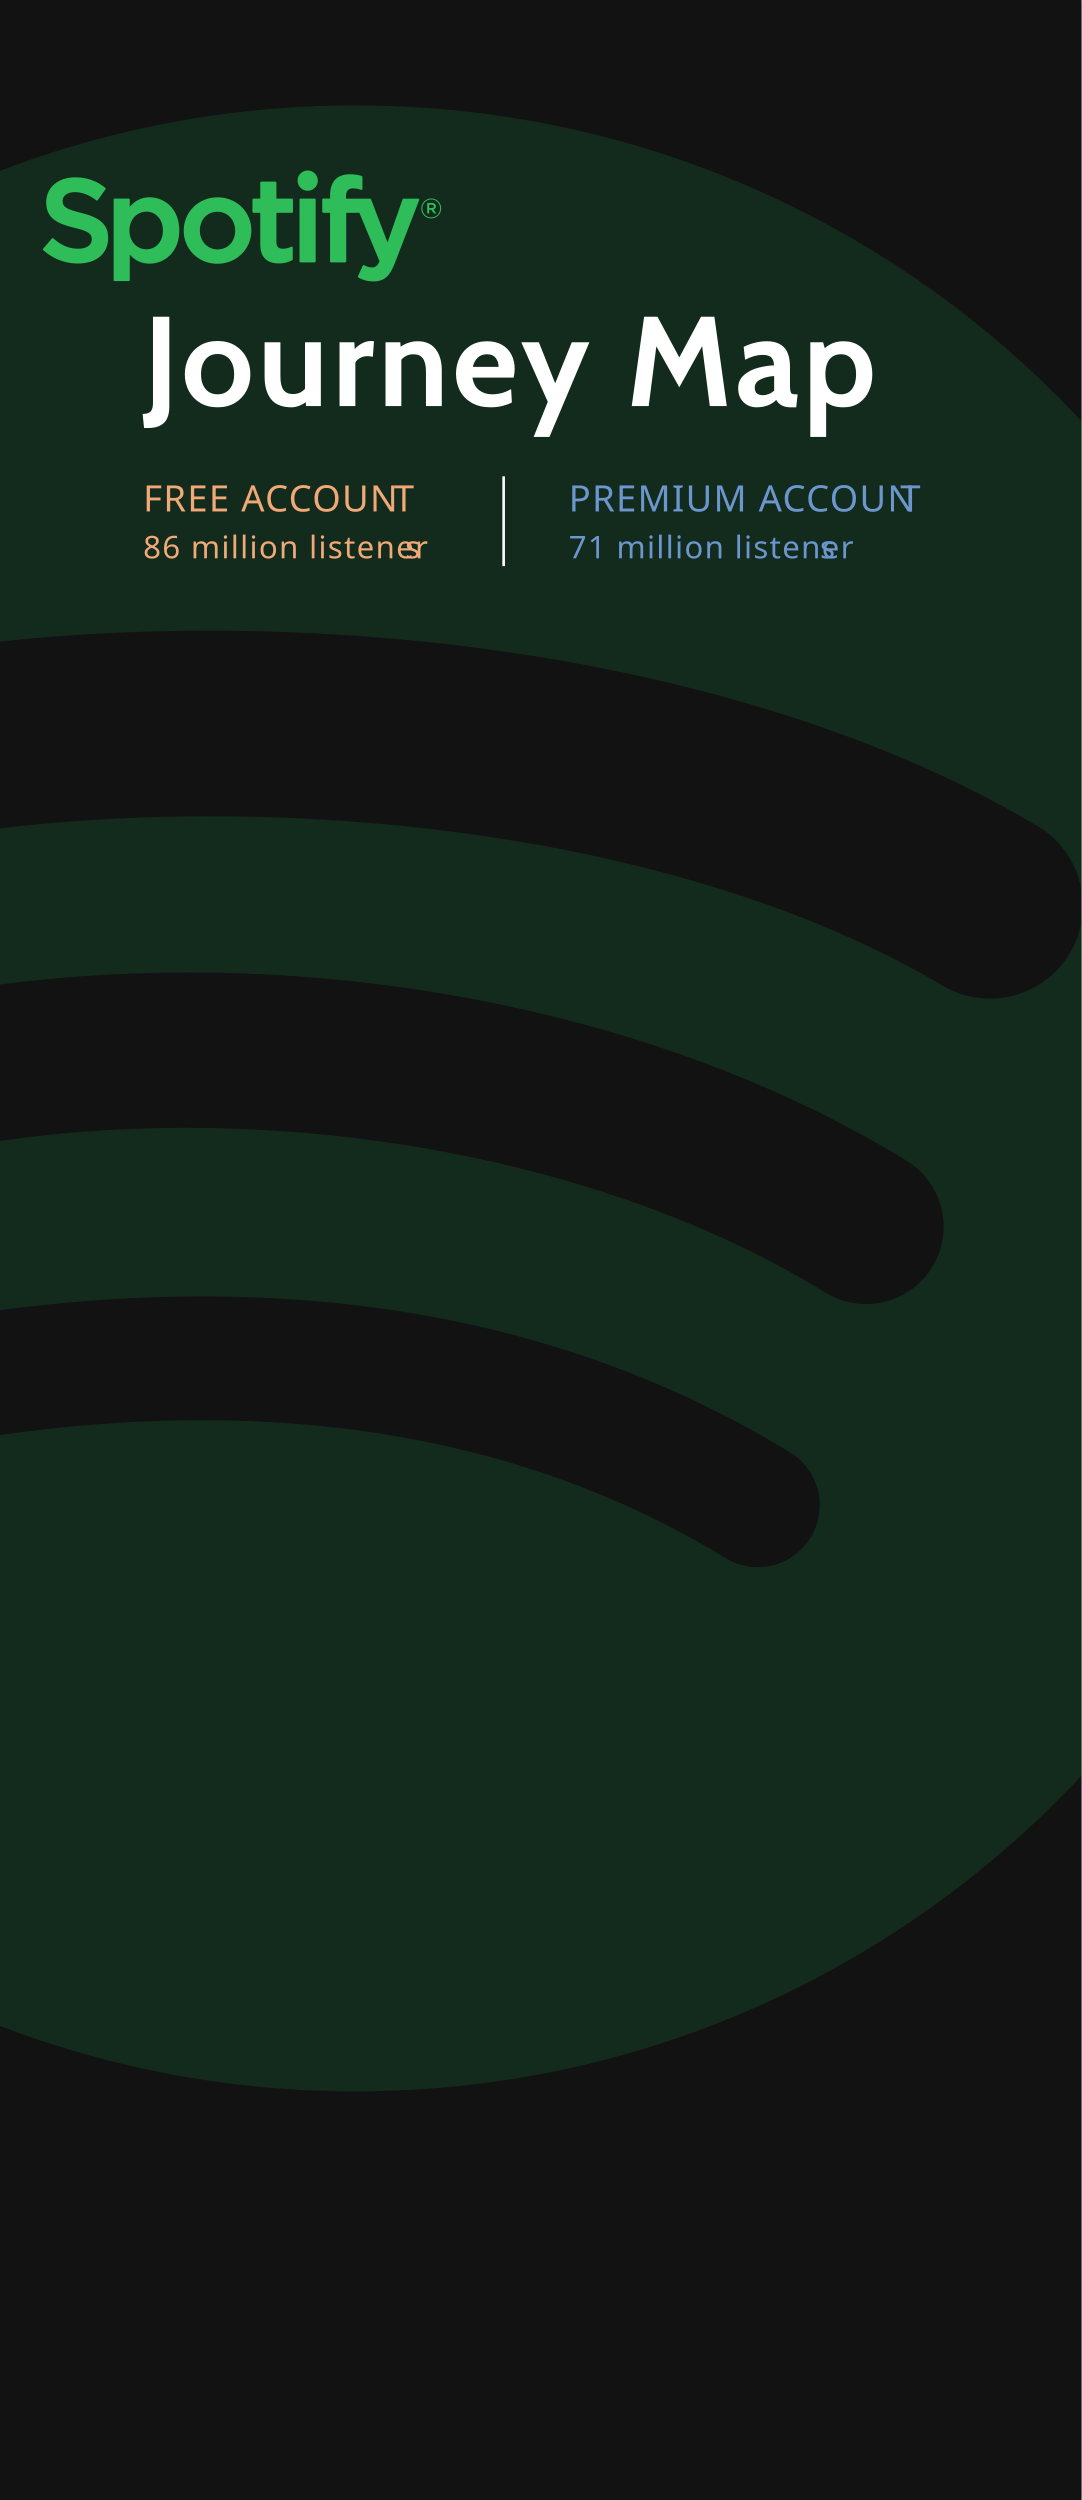
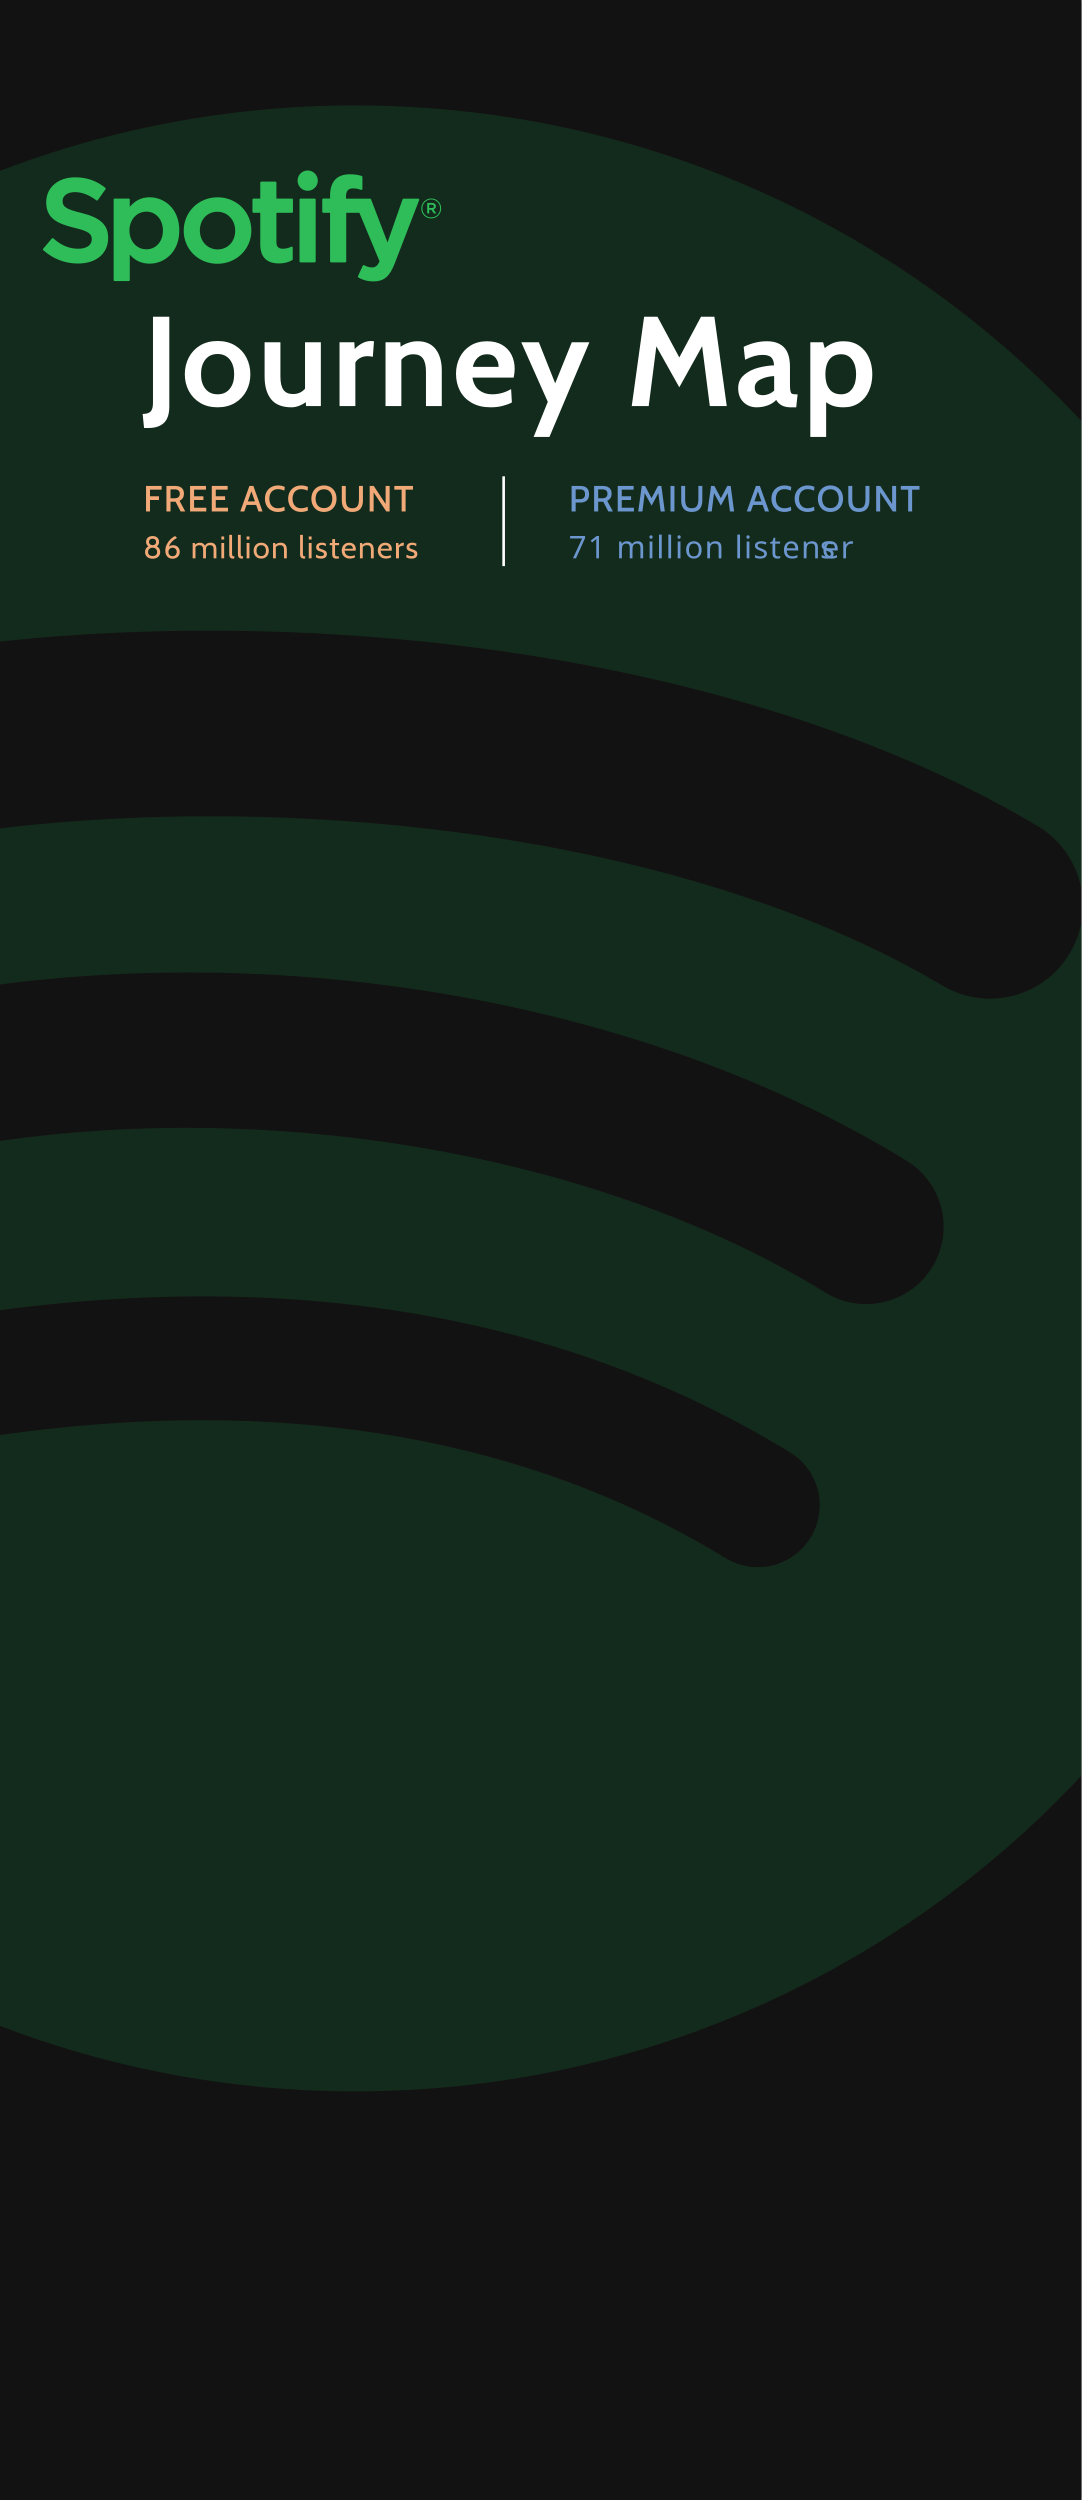
<svg xmlns="http://www.w3.org/2000/svg" xmlns:xlink="http://www.w3.org/1999/xlink" width="831px" height="1921px" viewBox="0 0 831 1921" version="1.1">
  <defs>
    <rect id="path-1" x="0" y="0" width="831" height="1921" />
    <filter x="-0.6%" y="-0.4%" width="101.7%" height="100.7%" filterUnits="objectBoundingBox" id="filter-3">
      <feOffset dx="2" dy="0" in="SourceAlpha" result="shadowOffsetOuter1" />
      <feGaussianBlur stdDeviation="2" in="shadowOffsetOuter1" result="shadowBlurOuter1" />
      <feColorMatrix values="0 0 0 0 0   0 0 0 0 0   0 0 0 0 0  0 0 0 0.5 0" type="matrix" in="shadowBlurOuter1" />
    </filter>
  </defs>
  <g id="left_column" stroke="none" stroke-width="1" fill="none" fill-rule="evenodd">
    <g id="Left-Edge">
      <mask id="mask-2" fill="white">
        <use xlink:href="#path-1" />
      </mask>
      <g id="Mask">
        <use fill="black" fill-opacity="1" filter="url(#filter-3)" xlink:href="#path-1" />
        <use fill="#121212" fill-rule="evenodd" xlink:href="#path-1" />
      </g>
      <g id="Spotify-Logo" mask="url(#mask-2)" fill="#1DB954" fill-rule="nonzero" opacity="0.15">
        <g transform="translate(-490, 81)" id="Shape">
          <path d="M763,0 C341.614,0 0,341.608 0,762.99 C0,1184.371 341.614,1526 763,1526 C1184.386,1526 1526,1184.423 1526,762.99 C1526,341.556 1184.423,0.036 762.99,0.036 L763,0 Z M1112.907,1100.454 C1106.339,1111.225 1095.757,1118.943 1083.495,1121.907 C1071.232,1124.871 1058.293,1122.837 1047.531,1116.255 C868.357,1006.749 642.836,982.013 377.246,1042.683 C360.546,1046.854 342.895,1041.672 331.101,1029.134 C319.306,1016.596 315.21,998.662 320.393,982.247 C325.576,965.832 339.227,953.501 356.082,950.009 C646.715,883.56 896.024,912.164 1097.137,1035.035 C1107.908,1041.616 1115.62,1052.208 1118.576,1064.478 C1121.532,1076.748 1119.489,1089.691 1112.897,1100.454 L1112.907,1100.454 Z M1206.295,892.718 C1189.041,920.713 1152.429,929.496 1124.471,912.304 C919.422,786.262 606.75,749.75 364.168,823.389 C343.768,829.785 321.506,824.743 305.854,810.18 C290.202,795.618 283.568,773.776 288.478,752.969 C293.388,732.162 309.086,715.59 329.597,709.561 C606.698,625.483 951.175,666.213 1186.698,810.941 C1214.672,828.163 1223.507,864.791 1206.29,892.723 L1206.295,892.718 Z M1214.313,676.381 C968.393,530.325 562.678,516.898 327.895,588.158 C303.43,595.782 276.756,589.704 258.009,572.234 C239.263,554.764 231.322,528.584 237.204,503.643 C243.087,478.702 261.89,458.83 286.467,451.578 C555.983,369.76 1004.026,385.566 1287.14,553.624 C1321.028,573.742 1332.191,617.523 1312.074,651.411 C1292.029,685.326 1248.113,696.504 1214.313,676.37 L1214.313,676.381 Z" />
        </g>
      </g>
    </g>
    <g id="FREE-VS-PREMIUM" transform="translate(110, 366)">
-       <g id="Group-3" fill="#F0A977" letter-spacing="1">
-         <text id="FREE-ACCOUNT" font-family="Cabin-Medium, Cabin" font-size="28" font-weight="400">
-           <tspan x="0" y="27">FREE ACCOUN</tspan>
-           <tspan x="192.58" y="27">T</tspan>
-         </text>
-         <text id="86-million-listeners" font-family="Cabin-Regular, Cabin" font-size="24" font-weight="normal">
-           <tspan x="0" y="63">86 million listener</tspan>
-           <tspan x="201.4" y="63">s</tspan>
-         </text>
+       <g id="Group-3" fill="#F0A977">
+         <path d="M2.212,7.4 L14.196,7.4 L14.196,10.256 L5.264,10.256 L5.264,15.324 L12.152,15.324 L12.152,18.18 L5.264,18.18 L5.264,27 L2.212,27 L2.212,7.4 Z M17.884,7.4 L24.576,7.4 C26.704,7.4 28.365,7.895 29.56,8.884 C30.755,9.873 31.352,11.367 31.352,13.364 C31.352,15.921 30.223,17.741 27.964,18.824 L32.36,27 L28.804,27 L24.912,19.524 L21.02,19.524 L21.02,27 L17.884,27 L17.884,7.4 Z M24.156,16.864 C25.5,16.864 26.503,16.561 27.166,15.954 C27.829,15.347 28.16,14.512 28.16,13.448 C28.16,12.347 27.833,11.502 27.18,10.914 C26.527,10.326 25.537,10.032 24.212,10.032 L21.02,10.032 L21.02,16.864 L24.156,16.864 Z M36.048,7.4 L48.256,7.4 L48.256,10.256 L39.128,10.256 L39.128,15.324 L46.296,15.324 L46.296,18.18 L39.128,18.18 L39.128,24.144 L48.508,24.144 L48.508,27 L36.048,27 L36.048,7.4 Z M52.728,7.4 L64.936,7.4 L64.936,10.256 L55.808,10.256 L55.808,15.324 L62.976,15.324 L62.976,18.18 L55.808,18.18 L55.808,24.144 L65.188,24.144 L65.188,27 L52.728,27 L52.728,7.4 Z M86.844,21.988 L79.48,21.988 L77.716,27 L74.636,27 L81.636,7.4 L84.688,7.4 L91.716,27 L88.608,27 L86.844,21.988 Z M85.892,19.272 L83.176,11.572 L80.46,19.272 L85.892,19.272 Z M103.552,27.392 C101.629,27.392 99.912,26.972 98.4,26.132 C96.888,25.292 95.707,24.102 94.858,22.562 C94.009,21.022 93.584,19.235 93.584,17.2 C93.584,15.165 94.018,13.378 94.886,11.838 C95.754,10.298 96.949,9.108 98.47,8.268 C99.991,7.428 101.723,7.008 103.664,7.008 C104.635,7.008 105.563,7.111 106.45,7.316 C107.337,7.521 108.125,7.801 108.816,8.156 L108.508,11.012 C106.809,10.247 105.185,9.864 103.636,9.864 C102.199,9.864 100.981,10.181 99.982,10.816 C98.983,11.451 98.227,12.319 97.714,13.42 C97.201,14.521 96.944,15.781 96.944,17.2 C96.944,18.619 97.196,19.879 97.7,20.98 C98.204,22.081 98.951,22.949 99.94,23.584 C100.929,24.219 102.133,24.536 103.552,24.536 C104.467,24.536 105.316,24.438 106.1,24.242 C106.884,24.046 107.687,23.761 108.508,23.388 L108.816,26.272 C107.155,27.019 105.4,27.392 103.552,27.392 Z M121.38,27.392 C119.457,27.392 117.74,26.972 116.228,26.132 C114.716,25.292 113.535,24.102 112.686,22.562 C111.837,21.022 111.412,19.235 111.412,17.2 C111.412,15.165 111.846,13.378 112.714,11.838 C113.582,10.298 114.777,9.108 116.298,8.268 C117.819,7.428 119.551,7.008 121.492,7.008 C122.463,7.008 123.391,7.111 124.278,7.316 C125.165,7.521 125.953,7.801 126.644,8.156 L126.336,11.012 C124.637,10.247 123.013,9.864 121.464,9.864 C120.027,9.864 118.809,10.181 117.81,10.816 C116.811,11.451 116.055,12.319 115.542,13.42 C115.029,14.521 114.772,15.781 114.772,17.2 C114.772,18.619 115.024,19.879 115.528,20.98 C116.032,22.081 116.779,22.949 117.768,23.584 C118.757,24.219 119.961,24.536 121.38,24.536 C122.295,24.536 123.144,24.438 123.928,24.242 C124.712,24.046 125.515,23.761 126.336,23.388 L126.644,26.272 C124.983,27.019 123.228,27.392 121.38,27.392 Z M138.928,27.392 C137.061,27.392 135.4,26.972 133.944,26.132 C132.488,25.292 131.345,24.102 130.514,22.562 C129.683,21.022 129.268,19.235 129.268,17.2 C129.268,15.165 129.683,13.378 130.514,11.838 C131.345,10.298 132.488,9.108 133.944,8.268 C135.4,7.428 137.061,7.008 138.928,7.008 C140.795,7.008 142.456,7.428 143.912,8.268 C145.368,9.108 146.511,10.298 147.342,11.838 C148.173,13.378 148.588,15.165 148.588,17.2 C148.588,19.235 148.173,21.022 147.342,22.562 C146.511,24.102 145.368,25.292 143.912,26.132 C142.456,26.972 140.795,27.392 138.928,27.392 Z M138.928,24.424 C140.309,24.424 141.481,24.111 142.442,23.486 C143.403,22.861 144.127,22.002 144.612,20.91 C145.097,19.818 145.34,18.581 145.34,17.2 C145.34,15.819 145.097,14.582 144.612,13.49 C144.127,12.398 143.403,11.539 142.442,10.914 C141.481,10.289 140.309,9.976 138.928,9.976 C137.547,9.976 136.375,10.289 135.414,10.914 C134.453,11.539 133.725,12.398 133.23,13.49 C132.735,14.582 132.488,15.819 132.488,17.2 C132.488,18.581 132.735,19.818 133.23,20.91 C133.725,22.002 134.453,22.861 135.414,23.486 C136.375,24.111 137.547,24.424 138.928,24.424 Z M160.76,27.392 C158.072,27.392 156.047,26.622 154.684,25.082 C153.321,23.542 152.64,21.4 152.64,18.656 L152.64,7.4 L155.692,7.4 L155.692,17.844 C155.692,19.953 156.047,21.596 156.756,22.772 C157.465,23.948 158.8,24.536 160.76,24.536 C162.72,24.536 164.055,23.948 164.764,22.772 C165.473,21.596 165.828,19.953 165.828,17.844 L165.828,7.4 L168.88,7.4 L168.88,18.656 C168.88,21.4 168.199,23.542 166.836,25.082 C165.473,26.622 163.448,27.392 160.76,27.392 Z M174.052,7.4 L177.188,7.4 L186.316,21.204 L186.316,7.4 L189.396,7.4 L189.396,27 L186.82,27 L177.104,12.384 L177.104,27 L174.052,27 L174.052,7.4 Z M198.628,10.256 L193,10.256 L193,7.4 L207.336,7.4 L207.336,10.256 L201.68,10.256 L201.68,27 L198.628,27 L198.628,10.256 Z" id="FREE-ACCOUNT" />
+         <path d="M10.584,53.808 C11.384,54.24 12.004,54.836 12.444,55.596 C12.884,56.356 13.104,57.224 13.104,58.2 C13.104,59.208 12.864,60.1 12.384,60.876 C11.904,61.652 11.224,62.256 10.344,62.688 C9.464,63.12 8.44,63.336 7.272,63.336 C6.088,63.336 5.056,63.12 4.176,62.688 C3.296,62.256 2.62,61.652 2.148,60.876 C1.676,60.1 1.44,59.208 1.44,58.2 C1.44,57.224 1.664,56.352 2.112,55.584 C2.56,54.816 3.184,54.216 3.984,53.784 C3.424,53.384 2.988,52.892 2.676,52.308 C2.364,51.724 2.208,51.088 2.208,50.4 C2.208,49.616 2.388,48.88 2.748,48.192 C3.108,47.504 3.668,46.944 4.428,46.512 C5.188,46.08 6.136,45.864 7.272,45.864 C8.408,45.864 9.348,46.08 10.092,46.512 C10.836,46.944 11.38,47.504 11.724,48.192 C12.068,48.88 12.24,49.616 12.24,50.4 C12.24,51.12 12.096,51.768 11.808,52.344 C11.52,52.92 11.112,53.408 10.584,53.808 Z M7.272,47.928 C6.392,47.928 5.708,48.152 5.22,48.6 C4.732,49.048 4.488,49.648 4.488,50.4 C4.488,51.104 4.736,51.696 5.232,52.176 C5.728,52.656 6.408,52.896 7.272,52.896 C8.12,52.896 8.78,52.66 9.252,52.188 C9.724,51.716 9.96,51.12 9.96,50.4 C9.96,49.648 9.728,49.048 9.264,48.6 C8.8,48.152 8.136,47.928 7.272,47.928 Z M7.272,61.272 C8.36,61.272 9.212,60.996 9.828,60.444 C10.444,59.892 10.752,59.144 10.752,58.2 C10.752,57.224 10.444,56.428 9.828,55.812 C9.212,55.196 8.36,54.888 7.272,54.888 C6.184,54.888 5.332,55.196 4.716,55.812 C4.1,56.428 3.792,57.224 3.792,58.2 C3.792,59.144 4.1,59.892 4.716,60.444 C5.332,60.996 6.184,61.272 7.272,61.272 Z M23.152,52.92 C24.112,52.92 24.972,53.14 25.732,53.58 C26.492,54.02 27.084,54.628 27.508,55.404 C27.932,56.18 28.144,57.048 28.144,58.008 C28.144,59.032 27.912,59.948 27.448,60.756 C26.984,61.564 26.336,62.196 25.504,62.652 C24.672,63.108 23.712,63.336 22.624,63.336 C20.88,63.336 19.512,62.768 18.52,61.632 C17.528,60.496 17.032,58.984 17.032,57.096 C17.032,55.432 17.392,53.86 18.112,52.38 C18.832,50.9 19.756,49.608 20.884,48.504 C22.012,47.4 23.208,46.52 24.472,45.864 L26.032,47.328 C24.592,48.048 23.316,48.98 22.204,50.124 C21.092,51.268 20.296,52.536 19.816,53.928 C20.712,53.256 21.824,52.92 23.152,52.92 Z M22.624,61.368 C23.568,61.368 24.332,61.056 24.916,60.432 C25.5,59.808 25.792,59.024 25.792,58.08 C25.792,57.168 25.5,56.408 24.916,55.8 C24.332,55.192 23.568,54.888 22.624,54.888 C21.68,54.888 20.912,55.192 20.32,55.8 C19.728,56.408 19.432,57.176 19.432,58.104 C19.432,59.064 19.724,59.848 20.308,60.456 C20.892,61.064 21.664,61.368 22.624,61.368 Z M51.768,51 C54.776,51 56.28,52.688 56.28,56.064 L56.28,63 L54.12,63 L54.12,56.088 C54.12,54.984 53.904,54.18 53.472,53.676 C53.04,53.172 52.336,52.92 51.36,52.92 C49.28,52.92 48.24,54.008 48.24,56.184 L48.24,63 L46.08,63 L46.08,56.52 C46.08,55.176 45.844,54.24 45.372,53.712 C44.9,53.184 44.216,52.92 43.32,52.92 C42.616,52.92 41.992,53.048 41.448,53.304 C40.904,53.56 40.488,53.944 40.2,54.456 L40.2,63 L38.04,63 L38.04,51.24 L39.72,51.24 L39.96,52.488 C40.552,51.96 41.148,51.58 41.748,51.348 C42.348,51.116 42.992,51 43.68,51 C45.472,51 46.736,51.784 47.472,53.352 C48.288,51.784 49.72,51 51.768,51 Z M60.088,46.2 L62.248,46.2 L62.248,48.6 L60.088,48.6 L60.088,46.2 Z M60.088,51.24 L62.248,51.24 L62.248,63 L60.088,63 L60.088,51.24 Z M69.2,63.24 C68.144,63.24 67.372,62.968 66.884,62.424 C66.396,61.88 66.152,61.208 66.152,60.408 L66.152,45 L68.312,45 L68.312,59.16 C68.312,59.864 68.356,60.376 68.444,60.696 C68.532,61.016 68.704,61.232 68.96,61.344 C69.216,61.456 69.632,61.512 70.208,61.512 L69.896,63.24 L69.2,63.24 Z M75.864,63.24 C74.808,63.24 74.036,62.968 73.548,62.424 C73.06,61.88 72.816,61.208 72.816,60.408 L72.816,45 L74.976,45 L74.976,59.16 C74.976,59.864 75.02,60.376 75.108,60.696 C75.196,61.016 75.368,61.232 75.624,61.344 C75.88,61.456 76.296,61.512 76.872,61.512 L76.56,63.24 L75.864,63.24 Z M79.504,46.2 L81.664,46.2 L81.664,48.6 L79.504,48.6 L79.504,46.2 Z M79.504,51.24 L81.664,51.24 L81.664,63 L79.504,63 L79.504,51.24 Z M90.728,63.24 C89.528,63.24 88.488,62.972 87.608,62.436 C86.728,61.9 86.056,61.168 85.592,60.24 C85.128,59.312 84.896,58.272 84.896,57.12 C84.896,55.968 85.128,54.928 85.592,54 C86.056,53.072 86.728,52.34 87.608,51.804 C88.488,51.268 89.528,51 90.728,51 C91.912,51 92.948,51.268 93.836,51.804 C94.724,52.34 95.4,53.072 95.864,54 C96.328,54.928 96.56,55.968 96.56,57.12 C96.56,58.272 96.328,59.312 95.864,60.24 C95.4,61.168 94.724,61.9 93.836,62.436 C92.948,62.972 91.912,63.24 90.728,63.24 Z M90.728,61.32 C91.88,61.32 92.772,60.952 93.404,60.216 C94.036,59.48 94.352,58.448 94.352,57.12 C94.352,55.792 94.036,54.76 93.404,54.024 C92.772,53.288 91.88,52.92 90.728,52.92 C89.576,52.92 88.684,53.288 88.052,54.024 C87.42,54.76 87.104,55.792 87.104,57.12 C87.104,58.448 87.42,59.48 88.052,60.216 C88.684,60.952 89.576,61.32 90.728,61.32 Z M105.6,51 C108.8,51 110.4,52.84 110.4,56.52 L110.4,63 L108.24,63 L108.24,56.52 C108.24,55.256 108.004,54.34 107.532,53.772 C107.06,53.204 106.272,52.92 105.168,52.92 C104.464,52.92 103.824,53.048 103.248,53.304 C102.672,53.56 102.24,53.944 101.952,54.456 L101.952,63 L99.792,63 L99.792,51.24 L101.472,51.24 L101.712,52.488 C102.336,51.928 102.964,51.54 103.596,51.324 C104.228,51.108 104.896,51 105.6,51 Z M123.632,63.24 C122.576,63.24 121.804,62.968 121.316,62.424 C120.828,61.88 120.584,61.208 120.584,60.408 L120.584,45 L122.744,45 L122.744,59.16 C122.744,59.864 122.788,60.376 122.876,60.696 C122.964,61.016 123.136,61.232 123.392,61.344 C123.648,61.456 124.064,61.512 124.64,61.512 L124.328,63.24 L123.632,63.24 Z M127.272,46.2 L129.432,46.2 L129.432,48.6 L127.272,48.6 L127.272,46.2 Z M127.272,51.24 L129.432,51.24 L129.432,63 L127.272,63 L127.272,51.24 Z M136.696,63.24 C135.768,63.24 134.956,63.132 134.26,62.916 C133.564,62.7 133.032,62.464 132.664,62.208 L132.928,60.12 C133.248,60.408 133.74,60.68 134.404,60.936 C135.068,61.192 135.8,61.32 136.6,61.32 C137.352,61.32 137.932,61.192 138.34,60.936 C138.748,60.68 138.952,60.32 138.952,59.856 C138.952,59.312 138.728,58.9 138.28,58.62 C137.832,58.34 137.272,58.104 136.6,57.912 C135.864,57.72 135.244,57.516 134.74,57.3 C134.236,57.084 133.804,56.752 133.444,56.304 C133.084,55.856 132.904,55.264 132.904,54.528 C132.904,53.52 133.264,52.68 133.984,52.008 C134.704,51.336 135.816,51 137.32,51 C138.008,51 138.592,51.068 139.072,51.204 C139.552,51.34 140.032,51.528 140.512,51.768 L140.248,53.736 C139.864,53.416 139.44,53.164 138.976,52.98 C138.512,52.796 137.976,52.704 137.368,52.704 C136.664,52.704 136.108,52.836 135.7,53.1 C135.292,53.364 135.088,53.76 135.088,54.288 C135.088,54.64 135.184,54.924 135.376,55.14 C135.568,55.356 135.84,55.536 136.192,55.68 C136.544,55.824 137.088,56.008 137.824,56.232 C138.736,56.504 139.524,56.888 140.188,57.384 C140.852,57.88 141.184,58.664 141.184,59.736 C141.184,60.696 140.844,61.52 140.164,62.208 C139.484,62.896 138.328,63.24 136.696,63.24 Z M148.352,63.24 C147.312,63.24 146.54,62.968 146.036,62.424 C145.532,61.88 145.28,61.216 145.28,60.432 L145.28,52.92 L143.264,52.92 L143.456,51.24 L145.28,51.24 L145.28,48.336 L147.44,48.12 L147.44,51.24 L150.536,51.24 L150.536,52.92 L147.44,52.92 L147.44,59.112 C147.44,59.928 147.488,60.488 147.584,60.792 C147.68,61.096 147.884,61.292 148.196,61.38 C148.508,61.468 149.08,61.512 149.912,61.512 L150.464,61.512 L150.296,63.24 L148.352,63.24 Z M158.928,63.24 C157.584,63.24 156.436,62.964 155.484,62.412 C154.532,61.86 153.808,61.112 153.312,60.168 C152.816,59.224 152.568,58.176 152.568,57.024 C152.568,55.92 152.796,54.908 153.252,53.988 C153.708,53.068 154.372,52.34 155.244,51.804 C156.116,51.268 157.144,51 158.328,51 C159.832,51 161.052,51.44 161.988,52.32 C162.924,53.2 163.392,54.416 163.392,55.968 C163.392,56.368 163.36,56.752 163.296,57.12 L154.776,57.12 C154.92,58.64 155.384,59.72 156.168,60.36 C156.952,61 157.96,61.32 159.192,61.32 C160.424,61.32 161.552,61.088 162.576,60.624 L162.864,62.328 C161.504,62.936 160.192,63.24 158.928,63.24 Z M161.16,55.632 C161.16,54.784 160.92,54.12 160.44,53.64 C159.96,53.16 159.24,52.92 158.28,52.92 C157.352,52.92 156.624,53.148 156.096,53.604 C155.568,54.06 155.192,54.736 154.968,55.632 L161.16,55.632 Z M172.384,51 C175.584,51 177.184,52.84 177.184,56.52 L177.184,63 L175.024,63 L175.024,56.52 C175.024,55.256 174.788,54.34 174.316,53.772 C173.844,53.204 173.056,52.92 171.952,52.92 C171.248,52.92 170.608,53.048 170.032,53.304 C169.456,53.56 169.024,53.944 168.736,54.456 L168.736,63 L166.576,63 L166.576,51.24 L168.256,51.24 L168.496,52.488 C169.12,51.928 169.748,51.54 170.38,51.324 C171.012,51.108 171.68,51 172.384,51 Z M186.632,63.24 C185.288,63.24 184.14,62.964 183.188,62.412 C182.236,61.86 181.512,61.112 181.016,60.168 C180.52,59.224 180.272,58.176 180.272,57.024 C180.272,55.92 180.5,54.908 180.956,53.988 C181.412,53.068 182.076,52.34 182.948,51.804 C183.82,51.268 184.848,51 186.032,51 C187.536,51 188.756,51.44 189.692,52.32 C190.628,53.2 191.096,54.416 191.096,55.968 C191.096,56.368 191.064,56.752 191,57.12 L182.48,57.12 C182.624,58.64 183.088,59.72 183.872,60.36 C184.656,61 185.664,61.32 186.896,61.32 C188.128,61.32 189.256,61.088 190.28,60.624 L190.568,62.328 C189.208,62.936 187.896,63.24 186.632,63.24 Z M188.864,55.632 C188.864,54.784 188.624,54.12 188.144,53.64 C187.664,53.16 186.944,52.92 185.984,52.92 C185.056,52.92 184.328,53.148 183.8,53.604 C183.272,54.06 182.896,54.736 182.672,55.632 L188.864,55.632 Z M194.28,51.24 L196.056,51.24 L196.32,53.184 C196.928,52.432 197.508,51.88 198.06,51.528 C198.612,51.176 199.192,51 199.8,51 C199.992,51 200.176,51.024 200.352,51.072 L200.136,53.448 C199.928,53.4 199.688,53.376 199.416,53.376 C198.824,53.376 198.264,53.508 197.736,53.772 C197.208,54.036 196.824,54.344 196.584,54.696 L196.584,63 L194.28,63 L194.28,51.24 Z M206.2,63.24 C205.272,63.24 204.46,63.132 203.764,62.916 C203.068,62.7 202.536,62.464 202.168,62.208 L202.432,60.12 C202.752,60.408 203.244,60.68 203.908,60.936 C204.572,61.192 205.304,61.32 206.104,61.32 C206.856,61.32 207.436,61.192 207.844,60.936 C208.252,60.68 208.456,60.32 208.456,59.856 C208.456,59.312 208.232,58.9 207.784,58.62 C207.336,58.34 206.776,58.104 206.104,57.912 C205.368,57.72 204.748,57.516 204.244,57.3 C203.74,57.084 203.308,56.752 202.948,56.304 C202.588,55.856 202.408,55.264 202.408,54.528 C202.408,53.52 202.768,52.68 203.488,52.008 C204.208,51.336 205.32,51 206.824,51 C207.512,51 208.096,51.068 208.576,51.204 C209.056,51.34 209.536,51.528 210.016,51.768 L209.752,53.736 C209.368,53.416 208.944,53.164 208.48,52.98 C208.016,52.796 207.48,52.704 206.872,52.704 C206.168,52.704 205.612,52.836 205.204,53.1 C204.796,53.364 204.592,53.76 204.592,54.288 C204.592,54.64 204.688,54.924 204.88,55.14 C205.072,55.356 205.344,55.536 205.696,55.68 C206.048,55.824 206.592,56.008 207.328,56.232 C208.24,56.504 209.028,56.888 209.692,57.384 C210.356,57.88 210.688,58.664 210.688,59.736 C210.688,60.696 210.348,61.52 209.668,62.208 C208.988,62.896 207.832,63.24 206.2,63.24 Z" id="86-million-listeners" />
      </g>
-       <g id="Group-2" transform="translate(327, 0)" fill="#6C96CE" letter-spacing="1">
-         <text id="PREMIUM-ACCOUNT" font-family="Cabin-Medium, Cabin" font-size="28" font-weight="400">
-           <tspan x="0" y="27">PREMIUM ACCOUN</tspan>
-           <tspan x="254.772" y="27">T</tspan>
-         </text>
-         <text id="71-million-listeners" font-family="Cabin-Regular, Cabin" font-size="24" font-weight="normal">
+       <g id="Group-2" transform="translate(327, 0)" fill="#6C96CE">
+         <path d="M2.212,7.4 L8.876,7.4 C13.393,7.4 15.652,9.519 15.652,13.756 C15.652,15.921 15.069,17.531 13.902,18.586 C12.735,19.641 11.079,20.168 8.932,20.168 L5.348,20.168 L5.348,27 L2.212,27 L2.212,7.4 Z M8.512,17.536 C9.856,17.536 10.864,17.228 11.536,16.612 C12.208,15.996 12.544,15.053 12.544,13.784 C12.544,12.496 12.217,11.549 11.564,10.942 C10.911,10.335 9.884,10.032 8.484,10.032 L5.348,10.032 L5.348,17.536 L8.512,17.536 Z M19.508,7.4 L26.2,7.4 C28.328,7.4 29.989,7.895 31.184,8.884 C32.379,9.873 32.976,11.367 32.976,13.364 C32.976,15.921 31.847,17.741 29.588,18.824 L33.984,27 L30.428,27 L26.536,19.524 L22.644,19.524 L22.644,27 L19.508,27 L19.508,7.4 Z M25.78,16.864 C27.124,16.864 28.127,16.561 28.79,15.954 C29.453,15.347 29.784,14.512 29.784,13.448 C29.784,12.347 29.457,11.502 28.804,10.914 C28.151,10.326 27.161,10.032 25.836,10.032 L22.644,10.032 L22.644,16.864 L25.78,16.864 Z M37.672,7.4 L49.88,7.4 L49.88,10.256 L40.752,10.256 L40.752,15.324 L47.92,15.324 L47.92,18.18 L40.752,18.18 L40.752,24.144 L50.132,24.144 L50.132,27 L37.672,27 L37.672,7.4 Z M70.648,27 L68.856,12.916 L63.676,22.576 L58.412,12.944 L56.62,27 L53.428,27 L56.116,7.4 L58.664,7.4 L63.648,16.78 L68.604,7.4 L71.18,7.4 L73.84,27 L70.648,27 Z M78.2,7.4 L81.252,7.4 L81.252,27 L78.2,27 L78.2,7.4 Z M94.544,27.392 C91.856,27.392 89.831,26.622 88.468,25.082 C87.105,23.542 86.424,21.4 86.424,18.656 L86.424,7.4 L89.476,7.4 L89.476,17.844 C89.476,19.953 89.831,21.596 90.54,22.772 C91.249,23.948 92.584,24.536 94.544,24.536 C96.504,24.536 97.839,23.948 98.548,22.772 C99.257,21.596 99.612,19.953 99.612,17.844 L99.612,7.4 L102.664,7.4 L102.664,18.656 C102.664,21.4 101.983,23.542 100.62,25.082 C99.257,26.622 97.232,27.392 94.544,27.392 Z M123.908,27 L122.116,12.916 L116.936,22.576 L111.672,12.944 L109.88,27 L106.688,27 L109.376,7.4 L111.924,7.4 L116.908,16.78 L121.864,7.4 L124.44,7.4 L127.1,27 L123.908,27 Z M149.036,21.988 L141.672,21.988 L139.908,27 L136.828,27 L143.828,7.4 L146.88,7.4 L153.908,27 L150.8,27 L149.036,21.988 Z M148.084,19.272 L145.368,11.572 L142.652,19.272 L148.084,19.272 Z M165.744,27.392 C163.821,27.392 162.104,26.972 160.592,26.132 C159.08,25.292 157.899,24.102 157.05,22.562 C156.201,21.022 155.776,19.235 155.776,17.2 C155.776,15.165 156.21,13.378 157.078,11.838 C157.946,10.298 159.141,9.108 160.662,8.268 C162.183,7.428 163.915,7.008 165.856,7.008 C166.827,7.008 167.755,7.111 168.642,7.316 C169.529,7.521 170.317,7.801 171.008,8.156 L170.7,11.012 C169.001,10.247 167.377,9.864 165.828,9.864 C164.391,9.864 163.173,10.181 162.174,10.816 C161.175,11.451 160.419,12.319 159.906,13.42 C159.393,14.521 159.136,15.781 159.136,17.2 C159.136,18.619 159.388,19.879 159.892,20.98 C160.396,22.081 161.143,22.949 162.132,23.584 C163.121,24.219 164.325,24.536 165.744,24.536 C166.659,24.536 167.508,24.438 168.292,24.242 C169.076,24.046 169.879,23.761 170.7,23.388 L171.008,26.272 C169.347,27.019 167.592,27.392 165.744,27.392 Z M183.572,27.392 C181.649,27.392 179.932,26.972 178.42,26.132 C176.908,25.292 175.727,24.102 174.878,22.562 C174.029,21.022 173.604,19.235 173.604,17.2 C173.604,15.165 174.038,13.378 174.906,11.838 C175.774,10.298 176.969,9.108 178.49,8.268 C180.011,7.428 181.743,7.008 183.684,7.008 C184.655,7.008 185.583,7.111 186.47,7.316 C187.357,7.521 188.145,7.801 188.836,8.156 L188.528,11.012 C186.829,10.247 185.205,9.864 183.656,9.864 C182.219,9.864 181.001,10.181 180.002,10.816 C179.003,11.451 178.247,12.319 177.734,13.42 C177.221,14.521 176.964,15.781 176.964,17.2 C176.964,18.619 177.216,19.879 177.72,20.98 C178.224,22.081 178.971,22.949 179.96,23.584 C180.949,24.219 182.153,24.536 183.572,24.536 C184.487,24.536 185.336,24.438 186.12,24.242 C186.904,24.046 187.707,23.761 188.528,23.388 L188.836,26.272 C187.175,27.019 185.42,27.392 183.572,27.392 Z M201.12,27.392 C199.253,27.392 197.592,26.972 196.136,26.132 C194.68,25.292 193.537,24.102 192.706,22.562 C191.875,21.022 191.46,19.235 191.46,17.2 C191.46,15.165 191.875,13.378 192.706,11.838 C193.537,10.298 194.68,9.108 196.136,8.268 C197.592,7.428 199.253,7.008 201.12,7.008 C202.987,7.008 204.648,7.428 206.104,8.268 C207.56,9.108 208.703,10.298 209.534,11.838 C210.365,13.378 210.78,15.165 210.78,17.2 C210.78,19.235 210.365,21.022 209.534,22.562 C208.703,24.102 207.56,25.292 206.104,26.132 C204.648,26.972 202.987,27.392 201.12,27.392 Z M201.12,24.424 C202.501,24.424 203.673,24.111 204.634,23.486 C205.595,22.861 206.319,22.002 206.804,20.91 C207.289,19.818 207.532,18.581 207.532,17.2 C207.532,15.819 207.289,14.582 206.804,13.49 C206.319,12.398 205.595,11.539 204.634,10.914 C203.673,10.289 202.501,9.976 201.12,9.976 C199.739,9.976 198.567,10.289 197.606,10.914 C196.645,11.539 195.917,12.398 195.422,13.49 C194.927,14.582 194.68,15.819 194.68,17.2 C194.68,18.581 194.927,19.818 195.422,20.91 C195.917,22.002 196.645,22.861 197.606,23.486 C198.567,24.111 199.739,24.424 201.12,24.424 Z M222.952,27.392 C220.264,27.392 218.239,26.622 216.876,25.082 C215.513,23.542 214.832,21.4 214.832,18.656 L214.832,7.4 L217.884,7.4 L217.884,17.844 C217.884,19.953 218.239,21.596 218.948,22.772 C219.657,23.948 220.992,24.536 222.952,24.536 C224.912,24.536 226.247,23.948 226.956,22.772 C227.665,21.596 228.02,19.953 228.02,17.844 L228.02,7.4 L231.072,7.4 L231.072,18.656 C231.072,21.4 230.391,23.542 229.028,25.082 C227.665,26.622 225.64,27.392 222.952,27.392 Z M236.244,7.4 L239.38,7.4 L248.508,21.204 L248.508,7.4 L251.588,7.4 L251.588,27 L249.012,27 L239.296,12.384 L239.296,27 L236.244,27 L236.244,7.4 Z M260.82,10.256 L255.192,10.256 L255.192,7.4 L269.528,7.4 L269.528,10.256 L263.872,10.256 L263.872,27 L260.82,27 L260.82,10.256 Z" id="PREMIUM-ACCOUNT" />
+         <text id="71-million-listeners" font-family="Cabin-Regular, Cabin" font-size="24" font-weight="normal" letter-spacing="1">
          <tspan x="0" y="63">71 million listener</tspan>
          <tspan x="193.12" y="63">s</tspan>
        </text>
      </g>
      <path d="M277,1 L277,68" id="Line" stroke="#FFFFFF" stroke-width="2" stroke-linecap="square" />
    </g>
    <path d="M109.608,318.076 C112.483,318.076 114.524,317.455 115.733,316.214 C116.942,314.973 117.546,312.784 117.546,309.648 L117.546,243.4 L130.09,243.4 L130.09,312.392 C130.09,318.141 128.718,322.323 125.974,324.936 C123.23,327.549 119.31,328.856 114.214,328.856 L110.686,328.856 L109.608,318.076 Z M167.194,312.98 C162.033,312.98 157.557,311.837 153.768,309.55 C149.979,307.263 147.071,304.193 145.046,300.338 C143.021,296.483 142.008,292.237 142.008,287.598 C142.008,282.959 143.021,278.68 145.046,274.76 C147.071,270.84 149.979,267.737 153.768,265.45 C157.557,263.163 162.033,262.02 167.194,262.02 C172.355,262.02 176.831,263.163 180.62,265.45 C184.409,267.737 187.317,270.84 189.342,274.76 C191.367,278.68 192.38,282.959 192.38,287.598 C192.38,292.237 191.367,296.483 189.342,300.338 C187.317,304.193 184.409,307.263 180.62,309.55 C176.831,311.837 172.355,312.98 167.194,312.98 Z M167.194,302.984 C171.179,302.984 174.299,301.579 176.553,298.77 C178.807,295.961 179.934,292.237 179.934,287.598 C179.934,282.894 178.807,279.121 176.553,276.279 C174.299,273.437 171.179,272.016 167.194,272.016 C163.209,272.016 160.089,273.437 157.835,276.279 C155.581,279.121 154.454,282.894 154.454,287.598 C154.454,292.237 155.581,295.961 157.835,298.77 C160.089,301.579 163.209,302.984 167.194,302.984 Z M246.536,263 L246.536,312 L235.168,312 L234.972,309.06 C233.469,310.171 231.738,311.102 229.778,311.853 C227.818,312.604 225.923,312.98 224.094,312.98 C216.842,312.98 211.566,310.889 208.267,306.708 C204.968,302.527 203.318,296.745 203.318,289.362 L203.318,263 L215.47,263 L215.47,289.362 C215.47,293.935 216.238,297.316 217.773,299.505 C219.308,301.694 221.775,302.788 225.172,302.788 C228.961,302.788 232.032,301.416 234.384,298.672 L234.384,263 L246.536,263 Z M260.904,263 L272.272,263 L272.566,268.194 C274.003,266.561 275.849,265.123 278.103,263.882 C280.357,262.641 282.725,262.02 285.208,262.02 C285.992,262.02 286.711,262.085 287.364,262.216 L286.482,274.172 C285.241,273.845 283.836,273.682 282.268,273.682 C280.243,273.682 278.381,274.156 276.682,275.103 C274.983,276.05 273.775,277.21 273.056,278.582 L273.056,312 L260.904,312 L260.904,263 Z M320.94,262.216 C327.016,262.216 331.622,264.241 334.758,268.292 C337.894,272.343 339.462,277.798 339.462,284.658 L339.462,312 L327.31,312 L327.31,285.638 C327.31,281.065 326.542,277.684 325.007,275.495 C323.472,273.306 321.005,272.212 317.608,272.212 C313.884,272.212 310.813,273.617 308.396,276.426 L308.396,312 L296.244,312 L296.244,263 L307.612,263 L307.808,266.43 C311.924,263.621 316.301,262.216 320.94,262.216 Z M376.958,312.98 C371.274,312.98 366.423,311.82 362.405,309.501 C358.387,307.182 355.382,304.078 353.389,300.191 C351.396,296.304 350.4,291.975 350.4,287.206 C350.4,282.633 351.347,278.451 353.242,274.662 C355.137,270.873 357.881,267.851 361.474,265.597 C365.067,263.343 369.347,262.216 374.312,262.216 C378.885,262.216 382.756,263.163 385.925,265.058 C389.094,266.953 391.478,269.501 393.079,272.702 C394.68,275.903 395.48,279.497 395.48,283.482 C395.48,285.442 395.219,287.663 394.696,290.146 L363.042,290.146 C363.695,294.458 365.394,297.676 368.138,299.799 C370.882,301.922 374.181,302.984 378.036,302.984 C383.328,302.984 388.228,301.645 392.736,298.966 L393.324,309.256 C391.233,310.367 388.8,311.265 386.023,311.951 C383.246,312.637 380.225,312.98 376.958,312.98 Z M383.132,281.914 C383.132,279.366 382.413,277.112 380.976,275.152 C379.539,273.192 377.317,272.212 374.312,272.212 C371.307,272.212 368.889,273.094 367.06,274.858 C365.231,276.622 363.989,278.974 363.336,281.914 L383.132,281.914 Z M420.922,308.766 L400.538,263 L414.062,263 L426.606,294.556 L439.346,263 L452.87,263 L422.196,335.716 L410.044,335.716 L420.922,308.766 Z M545.404,312 L539.524,266.038 L521.982,297.594 L504.342,266.136 L498.462,312 L485.428,312 L494.934,243.4 L505.224,243.4 L521.982,274.662 L538.642,243.4 L548.932,243.4 L558.438,312 L545.404,312 Z M581.43,312.98 C577.379,312.98 573.998,311.657 571.287,309.011 C568.576,306.365 567.22,302.788 567.22,298.28 C567.22,294.033 568.755,290.62 571.826,288.039 C574.897,285.458 578.523,283.629 582.704,282.551 C586.885,281.473 590.903,280.869 594.758,280.738 C594.627,277.863 593.892,275.805 592.553,274.564 C591.214,273.323 589.009,272.702 585.938,272.702 C583.782,272.702 581.675,272.996 579.617,273.584 C577.559,274.172 575.191,275.119 572.512,276.426 L571.434,266.528 C577.379,263.653 583.325,262.216 589.27,262.216 C595.019,262.216 599.413,263.784 602.451,266.92 C605.489,270.056 607.008,275.054 607.008,281.914 L607.008,295.144 C607.008,297.627 607.122,299.407 607.351,300.485 C607.58,301.563 607.972,302.249 608.527,302.543 C609.082,302.837 610.013,302.984 611.32,302.984 L612.888,302.984 L611.81,312.98 L607.4,312.98 C604.721,312.98 602.467,312.474 600.638,311.461 C598.809,310.448 597.404,309.06 596.424,307.296 C594.856,309.06 592.716,310.448 590.005,311.461 C587.294,312.474 584.435,312.98 581.43,312.98 Z M586.526,303.67 C587.767,303.67 589.172,303.36 590.74,302.739 C592.308,302.118 593.68,301.253 594.856,300.142 L594.856,288.97 C590.936,289.166 587.473,290.015 584.468,291.518 C581.463,293.021 579.96,295.111 579.96,297.79 C579.96,299.815 580.483,301.302 581.528,302.249 C582.573,303.196 584.239,303.67 586.526,303.67 Z M648.228,262.216 C652.867,262.216 656.852,263.359 660.184,265.646 C663.516,267.933 666.031,271.003 667.73,274.858 C669.429,278.713 670.278,282.959 670.278,287.598 C670.278,292.237 669.429,296.483 667.73,300.338 C666.031,304.193 663.516,307.263 660.184,309.55 C656.852,311.837 652.867,312.98 648.228,312.98 C645.288,312.98 642.789,312.67 640.731,312.049 C638.673,311.428 636.697,310.432 634.802,309.06 L634.802,335.716 L622.65,335.716 L622.65,263 L632.45,263 L633.724,267.508 C635.815,265.744 638.003,264.421 640.29,263.539 C642.577,262.657 645.223,262.216 648.228,262.216 Z M646.366,302.984 C649.959,302.984 652.769,301.579 654.794,298.77 C656.819,295.961 657.832,292.237 657.832,287.598 C657.832,282.959 656.819,279.235 654.794,276.426 C652.769,273.617 649.959,272.212 646.366,272.212 C642.315,272.212 639.277,273.584 637.252,276.328 C635.227,279.072 634.214,282.829 634.214,287.598 C634.214,292.367 635.227,296.124 637.252,298.868 C639.277,301.612 642.315,302.984 646.366,302.984 Z" id="Journey-Map" fill="#FFFFFF" />
    <g id="spotify-1" transform="translate(33, 131)" fill="#2EBD59" fill-rule="nonzero">
      <path d="M29.359,32.57 C17.259,29.675 15.105,27.644 15.105,23.374 C15.105,19.341 18.89,16.627 24.518,16.627 C29.974,16.627 35.384,18.688 41.056,22.931 C41.228,23.06 41.443,23.111 41.655,23.077 C41.866,23.045 42.054,22.929 42.178,22.753 L48.086,14.398 C48.328,14.054 48.262,13.58 47.935,13.317 C41.185,7.882 33.583,5.24 24.698,5.24 C11.633,5.24 2.508,13.106 2.508,24.36 C2.508,36.428 10.38,40.702 23.983,44 C35.561,46.676 37.515,48.917 37.515,52.925 C37.515,57.365 33.564,60.125 27.205,60.125 C20.142,60.125 14.381,57.738 7.937,52.14 C7.777,52.001 7.558,51.938 7.356,51.95 C7.142,51.967 6.947,52.067 6.812,52.23 L0.187,60.14 C-0.09,60.468 -0.055,60.958 0.266,61.242 C7.764,67.957 16.986,71.504 26.937,71.504 C41.015,71.504 50.112,63.787 50.112,51.843 C50.137,41.76 44.12,36.177 29.384,32.581 L29.359,32.57 Z M81.961,20.598 C75.859,20.598 70.854,23.009 66.727,27.95 L66.727,22.389 C66.727,21.95 66.372,21.592 65.935,21.592 L55.101,21.592 C54.663,21.592 54.309,21.95 54.309,22.389 L54.309,84.181 C54.309,84.62 54.663,84.977 55.101,84.977 L65.935,84.977 C66.372,84.977 66.727,84.62 66.727,84.181 L66.727,64.676 C70.855,69.323 75.86,71.594 81.961,71.594 C93.299,71.594 104.777,62.838 104.777,46.099 C104.793,29.356 93.312,20.597 81.973,20.597 L81.961,20.598 Z M92.178,46.099 C92.178,54.623 86.945,60.571 79.451,60.571 C72.043,60.571 66.455,54.353 66.455,46.099 C66.455,37.846 72.043,31.627 79.451,31.627 C86.823,31.626 92.179,37.711 92.179,46.098 L92.178,46.099 Z M134.195,20.598 C119.593,20.598 108.154,31.878 108.154,46.281 C108.154,60.527 119.514,71.689 134.016,71.689 C148.669,71.689 160.143,60.447 160.143,46.099 C160.143,31.801 148.746,20.6 134.194,20.6 L134.195,20.598 Z M134.195,60.656 C126.428,60.656 120.573,54.395 120.573,46.095 C120.573,37.759 126.226,31.71 134.016,31.71 C141.832,31.71 147.727,37.971 147.727,46.277 C147.727,54.611 142.036,60.656 134.195,60.656 L134.195,60.656 Z M191.324,21.592 L179.402,21.592 L179.402,9.363 C179.402,8.925 179.049,8.567 178.611,8.567 L167.778,8.567 C167.34,8.567 166.984,8.925 166.984,9.363 L166.984,21.592 L161.775,21.592 C161.339,21.592 160.986,21.95 160.986,22.389 L160.986,31.73 C160.986,32.169 161.339,32.527 161.775,32.527 L166.984,32.527 L166.984,56.698 C166.984,66.466 171.83,71.419 181.388,71.419 C185.274,71.419 188.498,70.614 191.536,68.885 C191.783,68.746 191.936,68.48 191.936,68.196 L191.936,59.3 C191.936,59.025 191.794,58.766 191.56,58.623 C191.324,58.474 191.03,58.466 190.788,58.586 C188.701,59.64 186.684,60.126 184.429,60.126 C180.952,60.126 179.402,58.543 179.402,54.994 L179.402,32.531 L191.324,32.531 C191.761,32.531 192.114,32.174 192.114,31.735 L192.114,22.394 C192.131,21.955 191.779,21.597 191.336,21.597 L191.324,21.592 Z M232.863,21.64 L232.863,20.138 C232.863,15.719 234.552,13.749 238.339,13.749 C240.598,13.749 242.412,14.199 244.444,14.879 C244.694,14.958 244.955,14.919 245.159,14.768 C245.368,14.618 245.486,14.377 245.486,14.122 L245.486,4.962 C245.486,4.612 245.262,4.303 244.925,4.199 C242.779,3.559 240.032,2.901 235.92,2.901 C225.914,2.901 220.624,8.555 220.624,19.245 L220.624,21.545 L215.419,21.545 C214.982,21.545 214.624,21.903 214.624,22.341 L214.624,31.73 C214.624,32.169 214.982,32.527 215.419,32.527 L220.624,32.527 L220.624,69.81 C220.624,70.249 220.977,70.607 221.414,70.607 L232.248,70.607 C232.686,70.607 233.042,70.249 233.042,69.81 L233.042,32.53 L243.158,32.53 L258.653,69.803 C256.894,73.72 255.164,74.499 252.803,74.499 C250.894,74.499 248.884,73.927 246.829,72.799 C246.636,72.692 246.406,72.675 246.198,72.739 C245.991,72.812 245.817,72.967 245.729,73.168 L242.057,81.251 C241.882,81.633 242.032,82.081 242.399,82.279 C246.232,84.362 249.693,85.251 253.969,85.251 C261.969,85.251 266.391,81.512 270.289,71.455 L289.085,22.728 C289.179,22.483 289.151,22.206 289.001,21.988 C288.852,21.773 288.612,21.642 288.349,21.642 L277.07,21.642 C276.733,21.642 276.43,21.858 276.32,22.176 L264.766,55.286 L252.111,22.155 C251.996,21.846 251.699,21.642 251.371,21.642 L232.861,21.642 L232.863,21.64 Z M208.78,21.592 L197.946,21.592 C197.508,21.592 197.151,21.95 197.151,22.389 L197.151,69.81 C197.151,70.249 197.508,70.607 197.946,70.607 L208.78,70.607 C209.217,70.607 209.574,70.249 209.574,69.81 L209.574,22.392 C209.574,22.181 209.491,21.977 209.342,21.828 C209.192,21.678 208.99,21.595 208.779,21.595 L208.78,21.592 Z M203.424,4.26325641e-14 C199.132,4.26325641e-14 195.649,3.486 195.649,7.792 C195.649,12.1 199.133,15.59 203.424,15.59 C207.715,15.59 211.194,12.1 211.194,7.792 C211.194,3.487 207.713,5.35405302e-14 203.428,5.35405302e-14 L203.424,5.35405302e-14 Z M298.336,36.839 C294.048,36.839 290.711,33.384 290.711,29.189 C290.711,24.994 294.091,21.5 298.376,21.5 C302.664,21.5 306,24.954 306,29.145 C306,33.341 302.619,36.839 298.335,36.839 L298.336,36.839 Z M298.377,22.26 C294.472,22.26 291.517,25.375 291.517,29.189 C291.517,33.001 294.451,36.074 298.338,36.074 C302.243,36.074 305.201,32.962 305.201,29.145 C305.201,25.333 302.264,22.26 298.381,22.26 L298.377,22.26 Z M300.068,29.932 L302.224,32.961 L300.406,32.961 L298.465,30.182 L296.795,30.182 L296.795,32.961 L295.273,32.961 L295.273,24.932 L298.842,24.932 C300.701,24.932 301.924,25.886 301.924,27.493 C301.932,28.81 301.171,29.614 300.075,29.932 L300.068,29.932 L300.068,29.932 Z M298.779,26.309 L296.794,26.309 L296.794,28.849 L298.779,28.849 C299.77,28.849 300.361,28.363 300.361,27.578 C300.361,26.752 299.767,26.31 298.78,26.31 L298.779,26.31 L298.779,26.309 Z" id="Shape" />
    </g>
  </g>
</svg>
